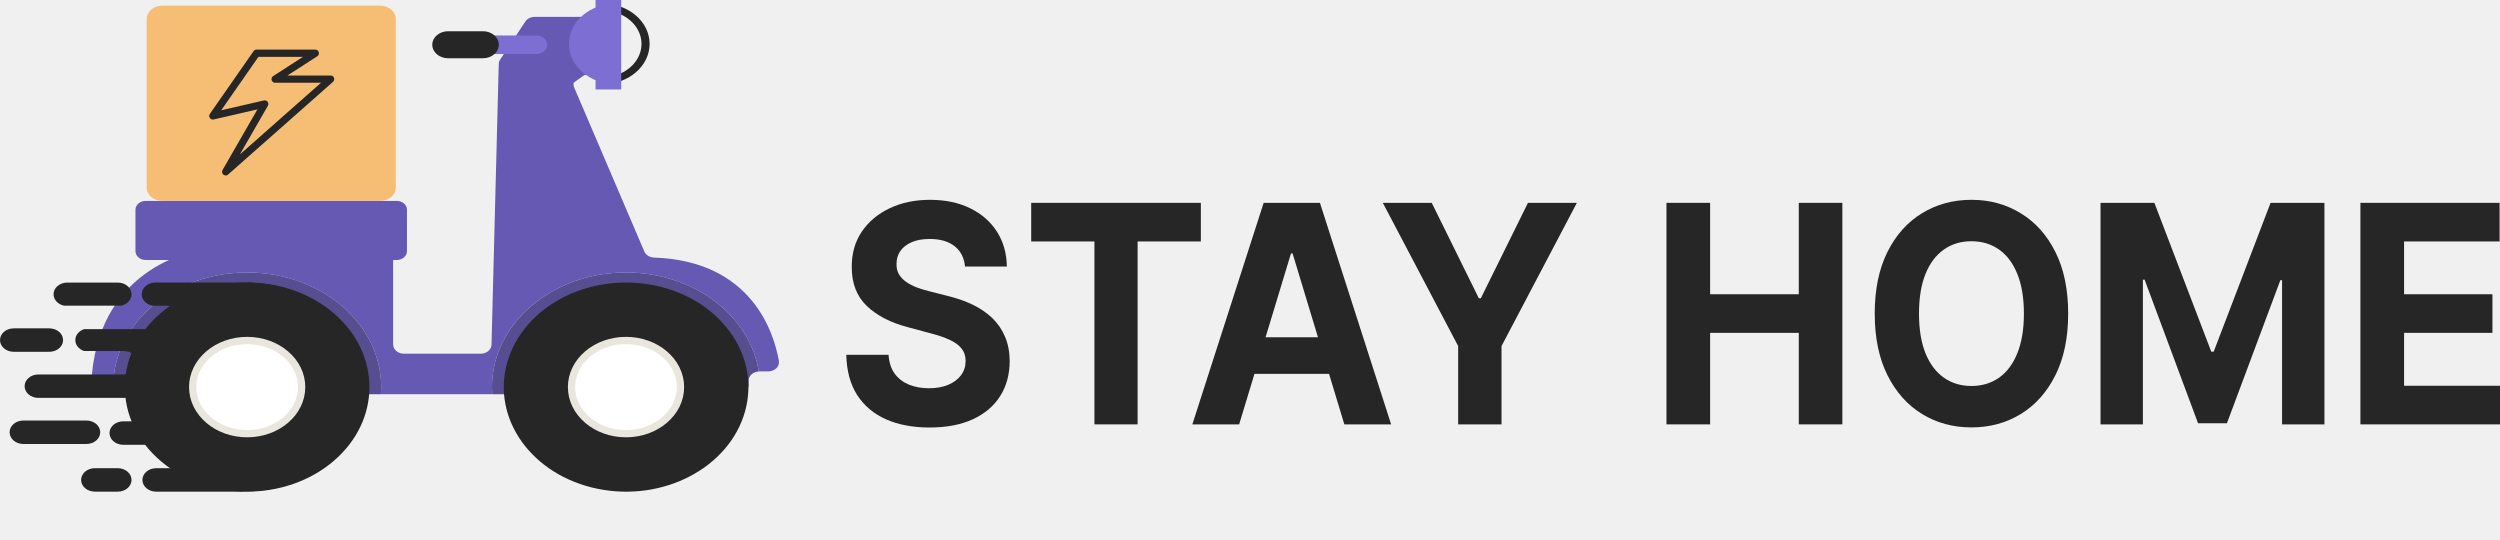
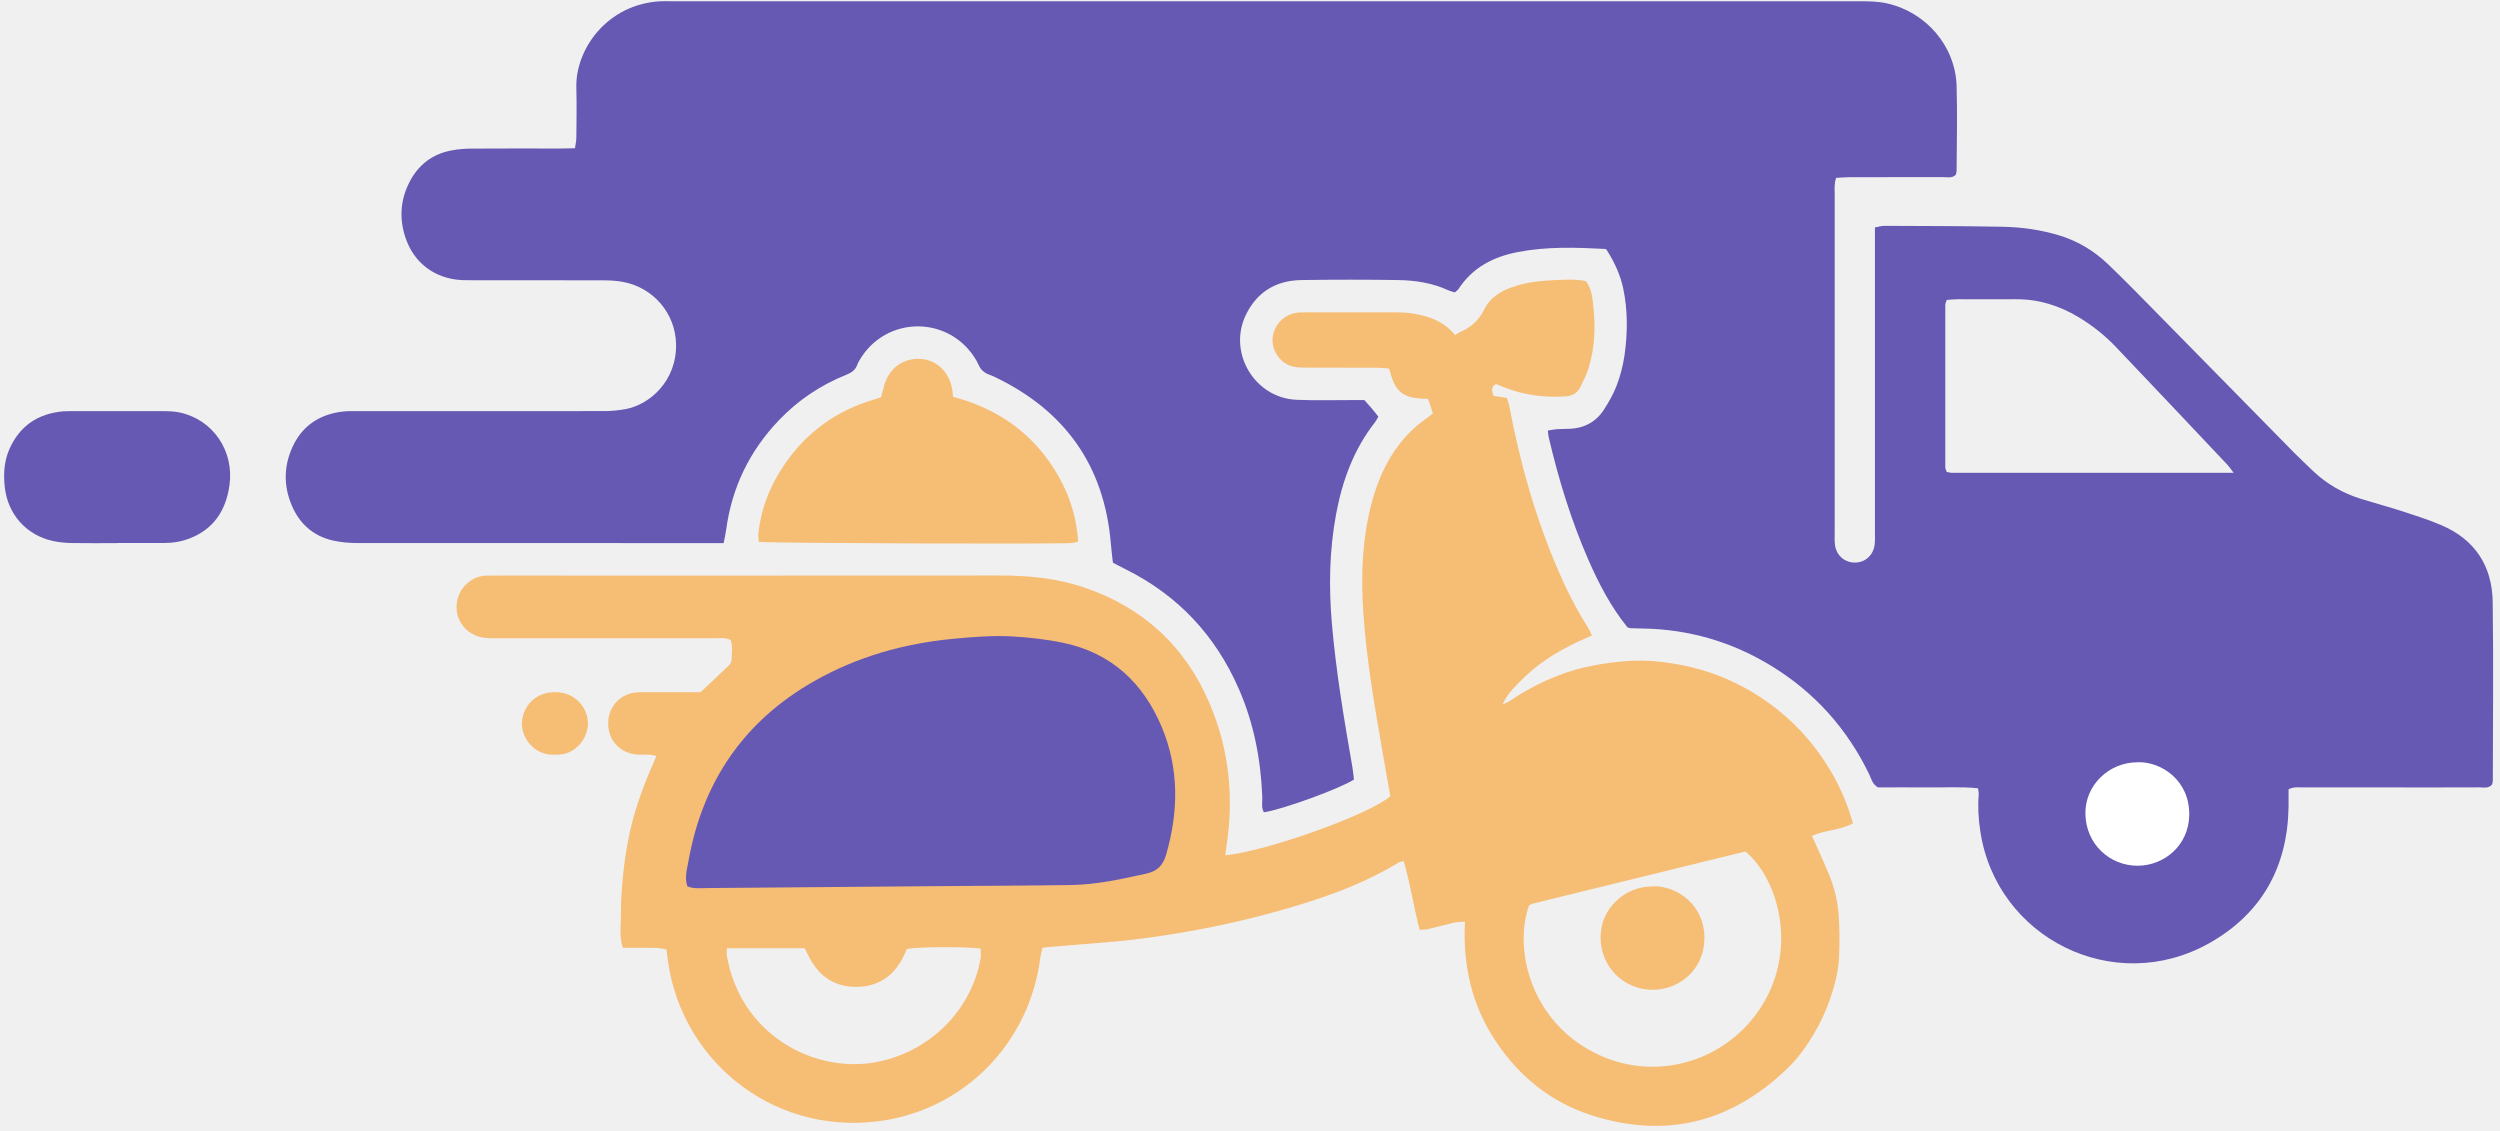
- <svg xmlns="http://www.w3.org/2000/svg" width="538" height="116" viewBox="0 0 538 116" fill="none">
-   <path d="M207.671 57.362C207.497 55.485 206.752 54.026 205.435 52.986C204.119 51.947 202.332 51.427 200.074 51.427C198.54 51.427 197.245 51.659 196.189 52.125C195.133 52.575 194.323 53.203 193.758 54.011C193.208 54.817 192.933 55.733 192.933 56.757C192.905 57.611 193.071 58.356 193.433 58.992C193.809 59.628 194.323 60.179 194.974 60.645C195.625 61.095 196.377 61.49 197.231 61.832C198.085 62.158 198.996 62.437 199.966 62.67L203.959 63.694C205.898 64.16 207.678 64.78 209.299 65.556C210.919 66.332 212.323 67.287 213.509 68.419C214.696 69.552 215.615 70.887 216.266 72.423C216.932 73.96 217.272 75.721 217.286 77.707C217.272 80.625 216.577 83.154 215.202 85.296C213.842 87.422 211.874 89.075 209.299 90.254C206.738 91.418 203.648 92 200.031 92C196.442 92 193.317 91.41 190.654 90.231C188.006 89.052 185.937 87.306 184.447 84.993C182.971 82.666 182.197 79.787 182.125 76.357H191.219C191.32 77.956 191.747 79.29 192.499 80.361C193.266 81.416 194.286 82.216 195.56 82.759C196.848 83.286 198.302 83.55 199.922 83.55C201.514 83.55 202.896 83.302 204.068 82.805C205.254 82.309 206.173 81.618 206.824 80.734C207.476 79.849 207.801 78.832 207.801 77.684C207.801 76.613 207.505 75.713 206.911 74.984C206.332 74.254 205.479 73.634 204.35 73.122C203.236 72.609 201.869 72.144 200.248 71.725L195.408 70.421C191.66 69.444 188.701 67.915 186.531 65.836C184.36 63.756 183.282 60.955 183.297 57.432C183.282 54.546 183.998 52.024 185.445 49.867C186.907 47.71 188.911 46.026 191.458 44.816C194.004 43.605 196.898 43 200.139 43C203.439 43 206.318 43.605 208.778 44.816C211.252 46.026 213.177 47.71 214.551 49.867C215.926 52.024 216.635 54.523 216.678 57.362H207.671Z" fill="#262626" />
-   <path d="M221.915 51.962V43.652H258.422V51.962H244.813V91.325H235.523V51.962H221.915Z" fill="#262626" />
-   <path d="M266.664 91.325H256.593L271.939 43.652H284.05L299.373 91.325H289.302L278.168 54.546H277.82L266.664 91.325ZM266.035 72.586H289.823V80.454H266.035V72.586Z" fill="#262626" />
-   <path d="M297.583 43.652H308.109L318.245 64.183H318.68L328.816 43.652H339.342L323.129 74.472V91.325H313.796V74.472L297.583 43.652Z" fill="#262626" />
-   <path d="M358.622 91.325V43.652H368.02V63.322H387.098V43.652H396.475V91.325H387.098V71.632H368.02V91.325H358.622Z" fill="#262626" />
-   <path d="M445.071 67.488C445.071 72.687 444.153 77.11 442.315 80.757C440.492 84.404 438.003 87.189 434.848 89.114C431.709 91.022 428.178 91.977 424.257 91.977C420.306 91.977 416.761 91.015 413.621 89.09C410.481 87.166 408 84.38 406.177 80.734C404.353 77.087 403.442 72.672 403.442 67.488C403.442 62.29 404.353 57.867 406.177 54.22C408 50.573 410.481 47.795 413.621 45.886C416.761 43.962 420.306 43 424.257 43C428.178 43 431.709 43.962 434.848 45.886C438.003 47.795 440.492 50.573 442.315 54.22C444.153 57.867 445.071 62.29 445.071 67.488ZM435.543 67.488C435.543 64.121 435.073 61.281 434.132 58.969C433.206 56.656 431.897 54.903 430.204 53.708C428.511 52.513 426.528 51.915 424.257 51.915C421.985 51.915 420.002 52.513 418.31 53.708C416.617 54.903 415.3 56.656 414.359 58.969C413.433 61.281 412.97 64.121 412.97 67.488C412.97 70.856 413.433 73.696 414.359 76.008C415.3 78.32 416.617 80.074 418.31 81.269C420.002 82.464 421.985 83.061 424.257 83.061C426.528 83.061 428.511 82.464 430.204 81.269C431.897 80.074 433.206 78.32 434.132 76.008C435.073 73.696 435.543 70.856 435.543 67.488Z" fill="#262626" />
-   <path d="M452.033 43.652H463.623L475.865 75.682H476.386L488.627 43.652H500.218V91.325H491.102V60.295H490.733L479.229 91.092H473.022L461.518 60.179H461.149V91.325H452.033V43.652Z" fill="#262626" />
-   <path d="M507.961 91.325V43.652H537.913V51.962H517.359V63.322H536.372V71.632H517.359V83.015H538V91.325H507.961Z" fill="#262626" />
-   <path d="M84.605 55.95H85.365C86.588 55.95 87.579 55.102 87.579 54.057V45.128C87.579 44.083 86.588 43.234 85.365 43.234H31.364C30.142 43.234 29.15 44.083 29.15 45.128V54.057C29.15 55.102 30.141 55.95 31.364 55.95H84.605Z" fill="#6659B3" />
-   <path d="M85.165 40.356V4.088C85.165 2.499 83.659 1.21 81.799 1.21H34.931C33.072 1.21 31.564 2.498 31.564 4.088V40.356C31.564 41.945 33.071 43.234 34.931 43.234H81.799C83.658 43.234 85.165 41.945 85.165 40.356Z" fill="#F6BD75" />
-   <path d="M167.613 77.668C166.587 71.743 161.884 56.162 140.765 55.431C139.822 55.398 138.99 54.891 138.666 54.133L123.562 18.828C123.411 18.475 123.388 18.117 123.463 17.782L125.737 16.168C127.058 16.168 128.111 15.225 128.051 14.098L127.597 5.524C127.541 4.466 126.522 3.633 125.283 3.633H115.063C114.229 3.633 113.459 4.017 113.048 4.638L107.631 12.82C107.439 13.109 107.336 13.435 107.33 13.767L105.773 74.162C105.754 75.244 104.723 76.114 103.457 76.114H86.921C85.641 76.114 84.605 75.227 84.605 74.133V55.75C84.605 54.656 83.568 53.769 82.288 53.769H43.779C43.65 53.769 43.523 53.778 43.396 53.796C41.144 54.128 20.7 57.818 19.631 82.773C19.584 83.896 20.634 84.832 21.948 84.832H24.408C24.371 84.324 24.347 83.814 24.347 83.298C24.347 69.68 37.26 58.64 53.188 58.64C69.116 58.64 82.028 69.68 82.028 83.298C82.028 83.814 82.004 84.324 81.967 84.832H105.937C105.901 84.324 105.876 83.814 105.876 83.298C105.876 69.68 118.789 58.64 134.717 58.64C149.312 58.64 161.366 67.911 163.284 79.938C163.326 79.937 163.366 79.928 163.409 79.928H165.32C166.729 79.929 167.819 78.861 167.613 77.668Z" fill="#6659B3" />
-   <path d="M53.188 58.641C37.259 58.641 24.347 69.68 24.347 83.299C24.347 83.815 24.372 84.325 24.408 84.833H81.968C82.004 84.325 82.03 83.815 82.03 83.299C82.029 69.681 69.116 58.641 53.188 58.641Z" fill="#6659B3" />
-   <path opacity="0.24" d="M53.188 58.641C37.259 58.641 24.347 69.68 24.347 83.299C24.347 83.815 24.372 84.325 24.408 84.833H81.968C82.004 84.325 82.03 83.815 82.03 83.299C82.029 69.681 69.116 58.641 53.188 58.641Z" fill="#262626" />
-   <path d="M134.718 58.641C118.789 58.641 105.877 69.68 105.877 83.299C105.877 83.815 105.901 84.325 105.938 84.833H158.777C160.057 84.833 161.094 83.947 161.094 82.853V81.909C161.094 80.851 162.065 79.995 163.285 79.939C161.368 67.912 149.313 58.641 134.718 58.641Z" fill="#6659B3" />
-   <path opacity="0.24" d="M134.718 58.641C118.789 58.641 105.877 69.68 105.877 83.299C105.877 83.815 105.901 84.325 105.938 84.833H158.777C160.057 84.833 161.094 83.947 161.094 82.853V81.909C161.094 80.851 162.065 79.995 163.285 79.939C161.368 67.912 149.313 58.641 134.718 58.641Z" fill="#262626" />
-   <path d="M54.566 60.857C54.364 60.82 54.155 60.799 53.94 60.799H52.769H33.445C31.816 60.799 30.495 61.928 30.495 63.321C30.495 64.524 31.481 65.528 32.799 65.78H35.634C35.828 65.78 36.018 65.797 36.202 65.828C36.228 65.832 36.254 65.837 36.279 65.842C37.597 66.094 38.583 67.099 38.583 68.301C38.583 69.385 37.782 70.307 36.659 70.664C36.339 70.765 35.995 70.823 35.634 70.823H30.887H18.134C17.012 71.18 16.209 72.101 16.209 73.186C16.209 74.256 16.99 75.168 18.09 75.534H26.603C26.98 75.534 27.34 75.598 27.672 75.708H28.016C28.001 75.746 27.986 75.785 27.971 75.824C28.91 76.245 29.553 77.086 29.553 78.057C29.553 79.426 28.274 80.539 26.682 80.575C26.681 80.579 26.681 80.584 26.68 80.589C26.634 80.588 26.588 80.584 26.541 80.584H8.248C6.619 80.584 5.298 81.713 5.298 83.106C5.298 84.498 6.619 85.628 8.248 85.628H20.729H26.541C26.571 85.628 26.601 85.624 26.631 85.624C26.631 85.625 26.632 85.626 26.632 85.628H29.648C31.277 85.628 32.598 86.757 32.598 88.15C32.598 89.543 31.277 90.672 29.648 90.672H27.954H26.514C24.885 90.672 23.565 91.801 23.565 93.194C23.565 94.587 24.886 95.716 26.514 95.716H30.887C30.888 95.718 30.89 95.719 30.891 95.721H39.773C41.402 95.721 42.723 96.85 42.723 98.243C42.723 99.605 41.46 100.711 39.882 100.76H36.275H33.598C33.561 100.76 33.526 100.764 33.489 100.765C31.911 100.814 30.648 101.921 30.648 103.282C30.648 104.675 31.969 105.805 33.597 105.805H51.891C52.121 105.805 52.344 105.78 52.558 105.737C52.629 105.738 52.697 105.742 52.767 105.742C67.281 105.742 79.047 95.683 79.047 83.273C79.049 71.375 68.241 61.647 54.566 60.857Z" fill="#262626" />
-   <path d="M21.567 93.022C21.567 91.63 20.246 90.5 18.617 90.5H5.017C3.388 90.5 2.067 91.63 2.067 93.022C2.067 94.415 3.388 95.544 5.017 95.544H18.617C20.247 95.544 21.567 94.415 21.567 93.022Z" fill="#262626" />
-   <path d="M25.356 100.756H20.406C18.777 100.756 17.456 101.886 17.456 103.278C17.456 104.671 18.777 105.801 20.406 105.801H25.356C26.985 105.801 28.305 104.671 28.305 103.278C28.305 101.886 26.985 100.756 25.356 100.756Z" fill="#262626" />
-   <path d="M13.786 65.781H26.046C27.34 65.514 28.303 64.52 28.303 63.331C28.303 61.938 26.983 60.809 25.354 60.809H14.476C12.847 60.809 11.526 61.938 11.526 63.331C11.528 64.52 12.491 65.514 13.786 65.781Z" fill="#262626" />
-   <path d="M7.241 75.707H10.622C10.999 75.707 11.358 75.644 11.69 75.534C12.79 75.168 13.571 74.255 13.571 73.185C13.571 71.792 12.25 70.663 10.621 70.663H2.95C1.321 70.663 0 71.792 0 73.185C0 74.578 1.321 75.707 2.95 75.707H7.241Z" fill="#262626" />
-   <path d="M71.796 99.21C82.073 90.423 82.073 76.176 71.796 67.389C61.518 58.602 44.855 58.602 34.577 67.389C24.299 76.176 24.299 90.423 34.577 99.21C44.855 107.997 61.518 107.997 71.796 99.21Z" fill="#262626" />
-   <path d="M53.188 93.327C59.666 93.327 64.916 88.837 64.916 83.3C64.916 77.762 59.666 73.273 53.188 73.273C46.711 73.273 41.461 77.762 41.461 83.3C41.461 88.837 46.711 93.327 53.188 93.327Z" fill="white" stroke="#E8E6DD" stroke-width="1.562" stroke-miterlimit="10" stroke-linecap="round" stroke-linejoin="round" />
-   <path d="M160.332 88.538C163.713 76.452 154.993 64.311 140.857 61.42C126.72 58.53 112.519 65.984 109.139 78.071C105.758 90.157 114.477 102.298 128.614 105.189C142.75 108.079 156.951 100.625 160.332 88.538Z" fill="#262626" />
-   <path d="M134.718 93.327C141.195 93.327 146.446 88.837 146.446 83.3C146.446 77.762 141.195 73.273 134.718 73.273C128.241 73.273 122.99 77.762 122.99 83.3C122.99 88.837 128.241 93.327 134.718 93.327Z" fill="white" stroke="#E8E6DD" stroke-width="1.562" stroke-miterlimit="10" stroke-linecap="round" stroke-linejoin="round" />
-   <path d="M132.572 18.122C126.967 18.122 122.424 14.237 122.424 9.446C122.424 4.654 126.967 0.77 132.572 0.77" fill="#7D6ED4" />
-   <path d="M131.394 2.419C135.192 3.108 138.05 5.997 138.05 9.446C138.05 12.896 135.193 15.784 131.394 16.474V2.419ZM129.648 0.77V18.122C135.252 18.122 139.796 14.237 139.796 9.446C139.796 4.654 135.252 0.77 129.648 0.77Z" fill="#262626" />
-   <path d="M133.687 0H128.162V19.255H133.687V0Z" fill="#7D6ED4" />
-   <path d="M115.413 11.626H96C94.709 11.626 93.663 10.731 93.663 9.628C93.663 8.524 94.709 7.629 96 7.629H115.413C116.704 7.629 117.75 8.524 117.75 9.628C117.75 10.731 116.704 11.626 115.413 11.626Z" fill="#7D6ED4" />
-   <path d="M103.94 12.535H96.424C94.547 12.535 93.025 11.234 93.025 9.628C93.025 8.023 94.547 6.722 96.424 6.722H103.94C105.818 6.722 107.339 8.023 107.339 9.628C107.339 11.233 105.818 12.535 103.94 12.535Z" fill="#262626" />
-   <path d="M67.847 11.455H55.206L45.806 24.948L56.968 22.378L48.57 36.974L71.143 17.029H59.209L67.847 11.455Z" stroke="#262626" stroke-width="1.562" stroke-miterlimit="10" stroke-linecap="round" stroke-linejoin="round" />
+ <svg xmlns="http://www.w3.org/2000/svg" width="356" height="161" viewBox="0 0 356 161" fill="none">
+   <path d="M174.48 121.8C180.53 121.18 195.04 115.97 197.98 113.38C197.58 111.13 197.17 108.81 196.77 106.49C195.66 100.12 194.58 93.74 194.14 87.29C193.79 82.14 193.95 77 195.24 71.96C195.77 69.86 196.5 67.84 197.53 65.94C198.88 63.46 200.64 61.34 202.96 59.7C203.3 59.46 203.62 59.2 204.05 58.87C203.81 58.15 203.57 57.45 203.35 56.79C199.64 56.79 198.64 55.78 197.82 52.49C197.32 52.45 196.78 52.37 196.24 52.37C192.76 52.36 189.28 52.37 185.81 52.35C185.12 52.35 184.4 52.32 183.76 52.09C182.14 51.52 181.07 49.78 181.22 48.16C181.38 46.37 182.7 44.89 184.49 44.56C184.96 44.47 185.46 44.48 185.94 44.48C190.25 44.48 194.57 44.48 198.88 44.48C199.44 44.48 200 44.49 200.55 44.56C203.09 44.88 205.46 45.57 207.2 47.71C207.58 47.49 207.86 47.29 208.17 47.16C209.63 46.52 210.64 45.48 211.36 44.05C212.14 42.48 213.51 41.56 215.14 40.96C217.13 40.23 219.2 39.98 221.28 39.89C222.79 39.83 224.33 39.72 225.81 40.03C226.6 41 226.73 42.14 226.85 43.22C227.22 46.35 227.15 49.48 226.18 52.51C225.89 53.43 225.45 54.31 225.01 55.17C224.56 56.05 223.79 56.41 222.79 56.46C219.83 56.62 216.96 56.25 214.2 55.16C213.81 55.01 213.43 54.85 213.03 54.69C212.24 55.1 212.48 55.69 212.67 56.37C213.29 56.47 213.89 56.56 214.59 56.67C214.7 57.06 214.85 57.44 214.92 57.83C216.45 65.91 218.66 73.79 221.94 81.35C223.1 84.03 224.41 86.64 225.98 89.11C226.23 89.51 226.43 89.95 226.7 90.48C225.67 90.95 224.72 91.35 223.81 91.82C222.82 92.32 221.84 92.85 220.9 93.45C220.02 94.01 219.17 94.62 218.37 95.28C217.52 95.99 216.71 96.76 215.94 97.57C215.24 98.3 214.54 99.05 213.97 100.31C215.11 99.88 215.76 99.26 216.51 98.84C217.36 98.36 218.2 97.86 219.07 97.43C219.88 97.02 220.71 96.66 221.55 96.33C222.45 95.97 223.37 95.64 224.3 95.37C225.17 95.12 226.05 94.93 226.94 94.76C227.83 94.59 228.72 94.44 229.61 94.34C230.58 94.22 231.55 94.13 232.52 94.09C233.42 94.06 234.33 94.07 235.23 94.13C236.2 94.2 237.17 94.32 238.13 94.47C239.02 94.61 239.91 94.78 240.79 94.99C241.73 95.22 242.67 95.49 243.59 95.8C244.45 96.09 245.29 96.43 246.11 96.79C246.94 97.16 247.75 97.55 248.54 97.99C249.39 98.46 250.22 98.97 251.03 99.51C251.78 100.01 252.51 100.55 253.21 101.12C253.97 101.73 254.7 102.38 255.4 103.05C256.05 103.68 256.67 104.34 257.26 105.02C257.85 105.7 258.42 106.41 258.95 107.14C259.52 107.93 260.06 108.74 260.56 109.57C261.03 110.34 261.46 111.14 261.86 111.95C262.28 112.83 262.67 113.72 263.01 114.63C263.33 115.46 263.57 116.32 263.87 117.24C261.98 118.26 259.87 118.2 258.02 119.02C258.88 120.96 259.72 122.76 260.48 124.6C261.23 126.41 261.68 128.32 261.82 130.27C261.96 132.27 261.98 134.3 261.88 136.31C261.78 138.33 261.28 140.29 260.62 142.21C259.98 144.06 259.15 145.82 258.14 147.49C257.09 149.22 255.89 150.85 254.42 152.25C246.48 159.84 237.24 162.18 226.74 158.85C220.91 157 216.34 153.33 212.96 148.22C209.58 143.12 208.28 137.44 208.61 131.24C207.99 131.29 207.52 131.28 207.07 131.38C205.85 131.66 204.65 132 203.43 132.29C203.04 132.38 202.63 132.37 202.16 132.41C201.3 129.13 200.83 125.84 199.89 122.62C199.57 122.71 199.36 122.72 199.2 122.81C193.92 126.02 188.15 128 182.24 129.67C175.87 131.47 169.4 132.76 162.85 133.62C158.44 134.2 153.99 134.44 149.56 134.84C149.22 134.87 148.88 134.91 148.45 134.96C148.34 135.46 148.2 135.91 148.14 136.37C146.68 148.06 137.93 157.44 126.35 159.47C110.91 162.18 97.24 151.61 95.13 136.97C95.05 136.42 94.99 135.87 94.9 135.2C94.43 135.12 93.97 134.99 93.51 134.98C91.92 134.95 90.33 134.97 88.7 134.97C88.14 133.36 88.43 131.82 88.42 130.33C88.4 128.73 88.5 127.13 88.64 125.54C88.77 124.02 88.95 122.5 89.21 120.99C89.47 119.48 89.77 117.98 90.18 116.51C90.6 114.97 91.12 113.45 91.68 111.96C92.21 110.54 92.84 109.17 93.47 107.66C92.52 107.35 91.7 107.5 90.9 107.46C88.28 107.32 86.52 105.41 86.61 102.81C86.69 100.61 88.3 98.86 90.5 98.61C91.05 98.55 91.61 98.57 92.17 98.57C94.67 98.57 97.18 98.57 99.76 98.57C101.11 97.3 102.48 96.03 103.82 94.73C104 94.55 104.17 94.25 104.17 94.01C104.19 93.05 104.36 92.08 104.05 91.14C103.21 90.73 102.36 90.89 101.54 90.89C91.45 90.88 81.37 90.89 71.28 90.89C70.58 90.89 69.88 90.92 69.19 90.85C66.68 90.61 64.91 88.66 65.02 86.25C65.13 83.6 67.39 81.94 69.31 81.97C69.87 81.97 70.42 81.96 70.98 81.96C94.77 81.96 118.56 81.97 142.35 81.95C146.41 81.95 150.4 82.32 154.27 83.62C162.74 86.46 168.76 91.98 172.25 100.18C175.01 106.67 175.73 113.45 174.66 120.43C174.6 120.83 174.55 121.23 174.47 121.82L174.48 121.8ZM217.74 128.92C215.47 135.32 218.06 145.8 227.75 150.25C236.14 154.1 246.06 151.02 250.93 143.16C256.01 134.97 253.22 125.15 248.55 121.25C238.56 123.7 228.5 126.16 218.45 128.63C218.19 128.69 217.95 128.83 217.74 128.92ZM103.5 135.04C103.5 135.51 103.46 135.79 103.5 136.06C105.44 147.38 115.87 152.74 124.41 151.31C132.09 150.03 138.33 144.06 139.64 136.44C139.72 135.99 139.64 135.52 139.64 135.08C137.53 134.78 130.75 134.82 129.15 135.13C128.96 135.54 128.77 135.99 128.55 136.41C127.19 139.05 125.01 140.48 122.05 140.53C119 140.58 116.75 139.15 115.31 136.46C115.05 135.98 114.82 135.48 114.59 135.03H103.49L103.5 135.04Z" fill="#F6BD75" />
+   <path d="M135.74 56.51C141.81 58.13 146.6 61.36 149.97 66.56C152.05 69.76 153.27 73.25 153.53 77.12C153.14 77.21 152.87 77.31 152.61 77.33C149.62 77.5 109.68 77.36 108.06 77.16C108.04 76.8 107.95 76.41 107.99 76.03C108.37 72.35 109.71 69.02 111.8 66.01C114.92 61.51 119.13 58.47 124.39 56.91C124.72 56.81 125.05 56.7 125.47 56.57C125.6 56.06 125.73 55.54 125.87 55.02C126.55 52.47 128.55 50.97 131.06 51.11C133.41 51.25 135.2 52.98 135.6 55.5C135.64 55.77 135.67 56.04 135.73 56.51H135.74Z" fill="#F6BD75" />
+   <path d="M79.09 107.46C76.6 107.65 74.88 105.82 74.45 104.08C74.24 103.23 74.29 102.44 74.57 101.63C75.31 99.5 77.24 98.36 79.67 98.6C81.74 98.81 83.41 100.41 83.69 102.49C84.01 104.97 81.96 107.63 79.09 107.46Z" fill="#F6BD75" />
+   <path d="M235.41 126.21C238.75 126.12 242.78 128.82 242.71 133.71C242.65 138.05 239.16 140.94 235.35 140.95C231.37 140.95 227.98 137.86 227.92 133.55C227.86 129.48 231.29 126.18 235.41 126.22V126.21Z" fill="#F6BD75" />
+   <path d="M103.04 77.34H100.84C84.21 77.34 67.59 77.34 50.96 77.33C49.79 77.33 48.59 77.24 47.45 76.98C44.69 76.36 42.73 74.68 41.6 72.09C40.36 69.26 40.38 66.39 41.68 63.59C43.09 60.56 45.58 58.97 48.87 58.6C49.63 58.51 50.4 58.55 51.16 58.55C62.78 58.55 74.4 58.55 86.01 58.54C87.04 58.54 88.09 58.44 89.11 58.25C92.48 57.63 96.4 54.27 96.27 48.95C96.16 44.61 93.04 40.96 88.75 40.15C87.8 39.97 86.82 39.92 85.85 39.92C79.8 39.9 73.74 39.92 67.69 39.91C67.06 39.91 66.44 39.91 65.81 39.89C61.91 39.7 58.91 37.44 57.71 33.76C56.83 31.05 57.02 28.4 58.34 25.87C59.6 23.44 61.6 21.92 64.3 21.42C65.25 21.24 66.23 21.16 67.2 21.16C71.37 21.13 75.55 21.15 79.72 21.15C80.41 21.15 81.1 21.13 81.88 21.11C81.96 20.53 82.07 20.07 82.07 19.6C82.09 17.23 82.14 14.87 82.07 12.5C81.91 7.06 86.42 0.57 94.08 0.18C94.64 0.15 95.19 0.18 95.75 0.18C152.1 0.18 208.45 0.18 264.81 0.18C266.13 0.18 267.44 0.19 268.75 0.49C274.3 1.76 278.44 6.56 278.62 12.23C278.74 16.26 278.64 20.3 278.62 24.33C278.62 24.53 278.53 24.73 278.49 24.91C277.93 25.41 277.28 25.22 276.68 25.22C272.3 25.24 267.91 25.22 263.53 25.23C262.85 25.23 262.18 25.29 261.46 25.33C261.17 26.19 261.26 26.95 261.26 27.7C261.26 34.59 261.26 41.47 261.26 48.36C261.26 57.47 261.26 66.59 261.26 75.7C261.26 76.33 261.22 76.96 261.3 77.58C261.49 79.09 262.68 80.12 264.14 80.11C265.6 80.11 266.77 79.06 266.95 77.55C267.02 76.93 266.99 76.3 266.99 75.67C266.99 62.1 266.99 48.54 266.99 34.97C266.99 34.14 266.99 33.32 266.99 32.39C267.51 32.3 267.89 32.16 268.28 32.16C273.91 32.19 279.55 32.18 285.18 32.29C287.89 32.34 290.58 32.72 293.2 33.51C295.85 34.31 298.17 35.7 300.15 37.59C302.21 39.56 304.21 41.59 306.21 43.63C313.04 50.57 319.86 57.53 326.69 64.47C327.57 65.36 328.49 66.21 329.39 67.08C331.34 68.94 333.62 70.23 336.18 71.03C338.17 71.65 340.19 72.19 342.17 72.83C344.02 73.43 345.88 74.03 347.66 74.79C352.45 76.84 354.89 80.61 354.96 85.73C355.08 94.22 354.99 102.7 354.98 111.19C354.98 111.39 354.89 111.59 354.86 111.73C354.31 112.33 353.64 112.12 353.05 112.12C348.95 112.14 344.84 112.13 340.74 112.13C336.5 112.13 332.25 112.13 328.01 112.13C327.33 112.13 326.62 112.01 325.89 112.4C325.89 113.23 325.9 114.05 325.89 114.88C325.76 123.45 322.07 130.09 314.63 134.29C301.01 141.98 284.25 133.55 281.99 118.33C281.73 116.6 281.62 114.88 281.77 113.13C281.79 112.87 281.72 112.61 281.67 112.25C279.19 112 276.76 112.16 274.35 112.13C271.99 112.1 269.63 112.13 267.43 112.13C266.6 111.64 266.48 110.9 266.19 110.29C263.05 103.79 258.43 98.62 252.28 94.85C246.64 91.39 240.5 89.6 233.88 89.5C233.32 89.5 232.77 89.48 232.21 89.46C232.08 89.46 231.94 89.39 231.75 89.33C229.4 86.43 227.66 83.1 226.16 79.66C223.71 74.04 221.92 68.19 220.53 62.23C220.47 61.97 220.46 61.69 220.41 61.31C220.86 61.24 221.25 61.15 221.64 61.12C222.26 61.08 222.89 61.08 223.52 61.06C225.61 60.98 227.28 60.07 228.41 58.32C229.12 57.22 229.78 56.05 230.24 54.83C230.75 53.47 231.12 52.04 231.33 50.6C231.78 47.42 231.81 44.22 231.14 41.05C230.76 39.24 229.95 37.4 228.76 35.54C228.7 35.51 228.64 35.46 228.57 35.45C224.4 35.23 220.24 35.09 216.1 35.9C212.61 36.58 209.68 38.11 207.68 41.17C207.57 41.33 207.38 41.45 207.16 41.64C206.86 41.54 206.52 41.47 206.22 41.33C203.96 40.29 201.56 39.92 199.11 39.88C194.52 39.81 189.93 39.81 185.34 39.88C181.67 39.93 178.93 41.61 177.36 44.95C174.86 50.31 178.7 56.67 184.61 56.93C187.39 57.05 190.17 56.96 192.96 56.97C193.38 56.97 193.79 56.97 194.29 56.97C194.65 57.38 195.01 57.78 195.37 58.2C195.68 58.56 195.97 58.94 196.28 59.33C196.1 59.64 195.98 59.89 195.82 60.1C192.78 63.97 191.15 68.43 190.26 73.21C189.3 78.38 189.21 83.58 189.66 88.8C190.25 95.66 191.4 102.45 192.58 109.23C192.69 109.84 192.73 110.45 192.8 111.01C190.78 112.32 182.59 115.29 179.98 115.67C179.57 114.99 179.78 114.21 179.75 113.48C179.54 108.15 178.55 102.98 176.4 98.08C173.07 90.46 167.71 84.74 160.24 81.04C159.68 80.76 159.14 80.47 158.48 80.13C158.38 79.25 158.26 78.36 158.19 77.47C157.27 66.27 151.6 58.39 141.51 53.61C141.13 53.43 140.72 53.33 140.36 53.12C140.08 52.95 139.81 52.71 139.62 52.44C139.38 52.1 139.25 51.7 139.04 51.34C135.28 44.85 126.11 44.86 122.37 51.34C122.27 51.52 122.15 51.7 122.09 51.9C121.82 52.7 121.24 53.08 120.48 53.38C116.82 54.85 113.6 57.02 110.88 59.88C106.72 64.25 104.22 69.42 103.41 75.4C103.33 76.01 103.19 76.6 103.05 77.32L103.04 77.34ZM318.08 67.34C317.6 66.72 317.42 66.43 317.2 66.2C311.9 60.59 306.61 54.97 301.28 49.38C299.74 47.77 298 46.38 296.08 45.22C293.28 43.52 290.28 42.58 286.98 42.61C284.27 42.63 281.56 42.61 278.84 42.61C278.3 42.61 277.76 42.67 277.22 42.71C277.13 43.01 277.01 43.2 277.01 43.39C277.01 51.11 277.01 58.83 277.01 66.55C277.01 66.74 277.12 66.93 277.21 67.2C277.47 67.25 277.73 67.33 277.99 67.33C291.2 67.33 304.4 67.33 318.06 67.33L318.08 67.34Z" fill="#6659B3" />
+   <path d="M16.69 77.34C14.54 77.34 12.38 77.37 10.23 77.33C9.33 77.31 8.42 77.23 7.55 77.04C3.76 76.23 1.1 73.23 0.68 69.37C0.48 67.55 0.57 65.75 1.3 64.05C2.75 60.66 5.38 58.9 9.01 58.57C9.29 58.55 9.57 58.55 9.84 58.55C14.35 58.55 18.87 58.55 23.38 58.55C24.14 58.55 24.92 58.59 25.65 58.75C30.34 59.79 33.35 64.2 32.68 69.07C32.19 72.63 30.48 75.32 27.01 76.67C25.84 77.13 24.6 77.33 23.34 77.32C21.12 77.32 18.9 77.32 16.67 77.32L16.69 77.34Z" fill="#6659B3" />
+   <path d="M97.88 126.22C97.46 124.97 97.83 123.78 98.03 122.66C100.03 111.36 105.9 102.7 115.93 97C122.08 93.5 128.74 91.63 135.78 90.96C138.58 90.7 141.38 90.47 144.18 90.63C146.63 90.77 149.1 91.05 151.5 91.56C158.28 93 162.8 97.26 165.43 103.52C167.93 109.48 167.83 115.6 166.04 121.76C165.61 123.23 164.77 124.06 163.29 124.39C159.72 125.18 156.15 125.98 152.47 126.03C146.43 126.12 140.39 126.13 134.35 126.18C123.12 126.27 111.9 126.37 100.67 126.46C99.75 126.46 98.81 126.6 97.89 126.22H97.88Z" fill="#6659B3" />
+   <path d="M304.45 108.54C307.79 108.45 311.82 111.15 311.75 116.04C311.69 120.38 308.2 123.27 304.39 123.28C300.41 123.28 297.02 120.19 296.96 115.88C296.9 111.81 300.33 108.51 304.45 108.55V108.54Z" fill="white" />
</svg>
